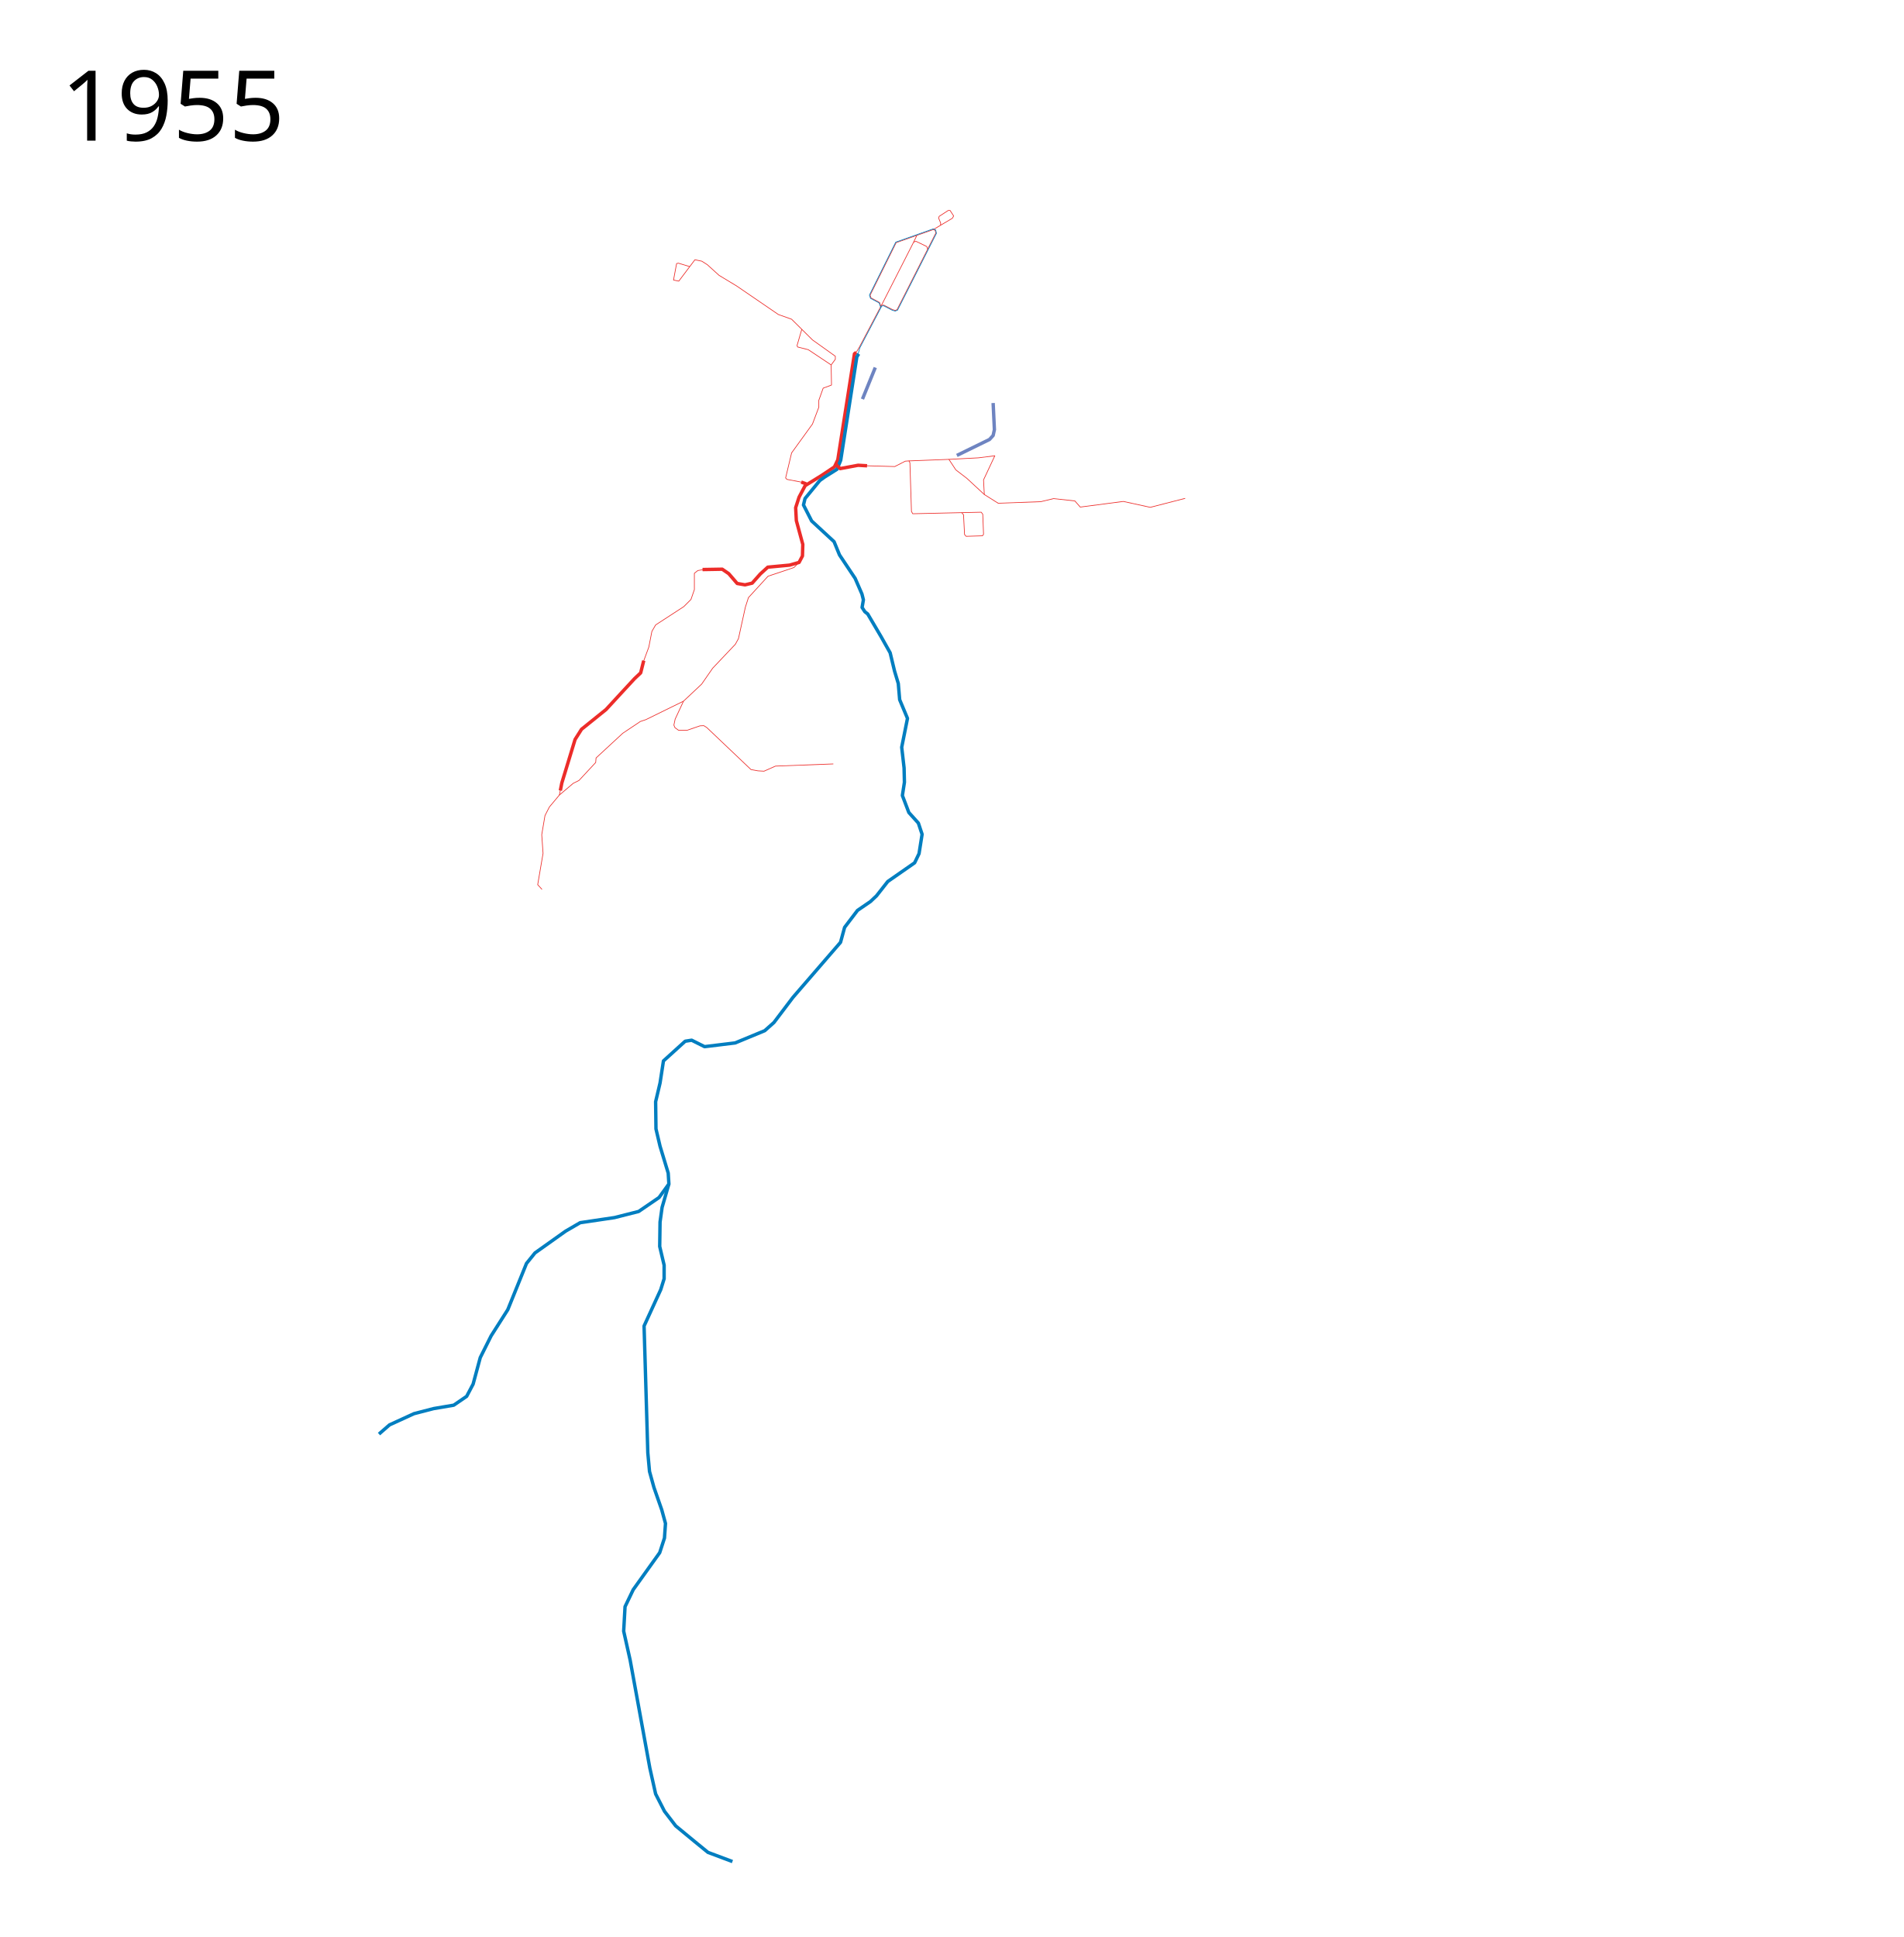
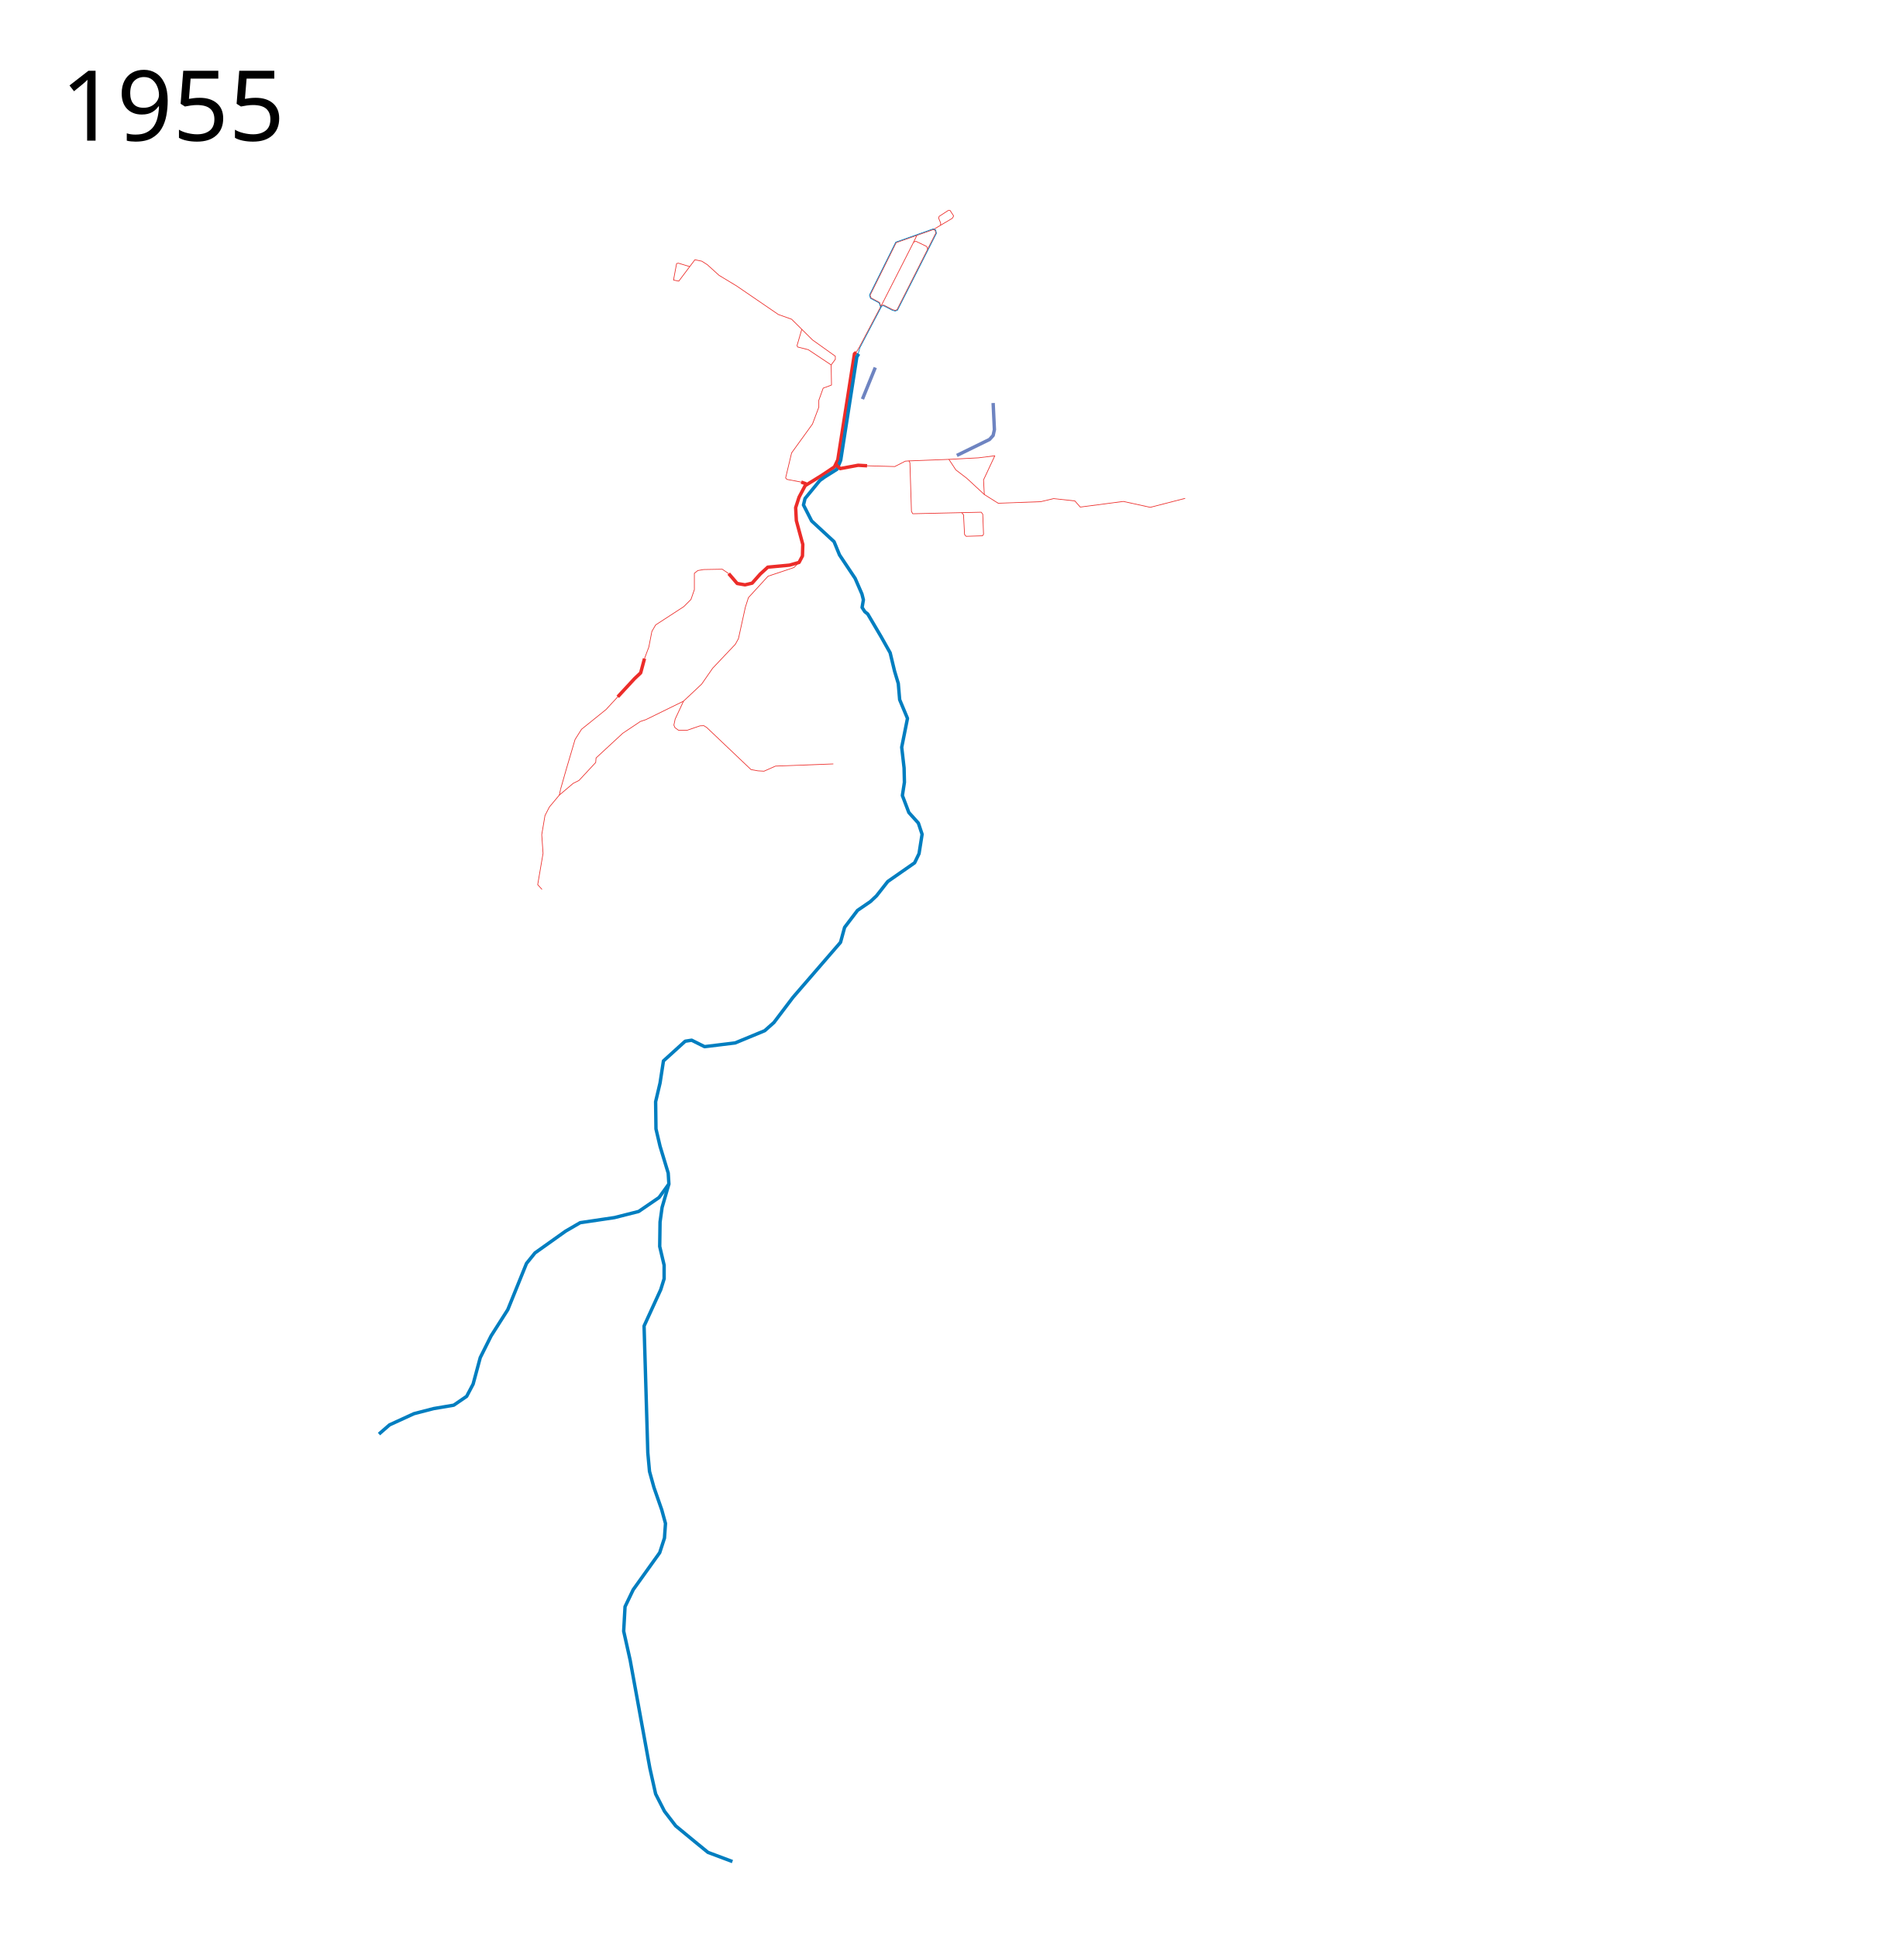
<svg xmlns="http://www.w3.org/2000/svg" height="2850" width="2800">
  <text style="line-height:125%;-inkscape-font-specification:Sans" y="206.961" x="89.453" font-size="144px" font-weight="400" letter-spacing="0" word-spacing="0" font-family="Sans">
    <tspan y="206.961" x="89.453">1955</tspan>
  </text>
  <path d="M1287.632 540.79l-18.869 46.419M1461.006 592.98l1.868 39.226-1.868 8.54-5.337 5.87-48.033 23.483" fill="none" stroke="#6e84c1" stroke-width="5" stroke-linejoin="round" />
-   <path d="M1033.5 838l29-.5 9.5 6.5 12.5 14.5 11.5 2 10.5-2.5 12-13.5 11-10 32-3 14-4 5-9.5.5-17-9.5-35-1-19 5-15.5 9-17L1208 700l19.5-13 5-10.5 24.5-156 2.8-1.972" fill="none" stroke="#ec2c29" stroke-width="5" stroke-linejoin="round" />
+   <path d="M1072 844l12.5 14.5 11.5 2 10.5-2.5 12-13.5 11-10 32-3 14-4 5-9.5.5-17-9.5-35-1-19 5-15.5 9-17L1208 700l19.5-13 5-10.5 24.5-156 2.8-1.972" fill="none" stroke="#ec2c29" stroke-width="5" stroke-linejoin="round" />
  <path d="M557.5 2110l15.5-13.5 36-16.5 29-7.5 29.5-5 19-13 9.5-18 10.5-39 16-32L747 1927l27.5-68 12.5-15.5 45-32 21.5-12.5 50.5-7.5 35.5-9 30-20.5 14.5-20-1-16-12-39.5-6-25.5-.5-40 6.5-27.5 5-32.5 32-29 9.5-1.5 19 9.5 45-5.5 43.5-18 13.5-12 28-37 70-81 6-22 19-25 19-13 9-8.5 16.5-21 39.5-27.5 6.5-13.5 4.5-28.5-5.5-16.5-14-15.5-9.5-25 3-19.5-.5-21-3.5-30.5 5-25 3.5-17.5-11.5-27.5-2.03-23.818L1316 987.5l-6.5-27-13.5-24-19.522-33.142-4.242-3.358-4.009-6.222 1.91-11.233L1268 874l-10-23-23-34.5-8-19.5-33-30.5-12-23.5 2.274-9.49 21.718-26.459L1213 702l18.25-11.5 5.5-13.25L1260.5 525l2.77-4.337" fill="none" stroke="#017ec0" stroke-width="5" stroke-linejoin="round" />
-   <path d="M947 972l-4.5 18-9 8.5-18.5 20-23.5 25.5-36 29-9.5 15-19.5 64-2.18 11.132" fill="none" stroke="#ec2c29" stroke-width="5" stroke-linejoin="round" />
+   <path d="M948.132 968.98L942.5 990l-9 8.5-18.5 20-6.195 6.722" fill="none" stroke="#ec2c29" stroke-width="5" stroke-linejoin="round" />
  <path d="M1077.5 2739l-36-13.5-19-15.5-28.5-23.5-16.5-21.5-13-25.5-8.5-38-29-159-9.5-42.5 2-36 12-25 39-54.5 7-21.5 1.5-21.5-5.5-20-11.5-33-6.5-23.5-2.5-27.5-5.5-186.5 24.5-53.5 5-16v-20l-6.5-27.5.5-36 3-21.5 10-34.5" fill="none" stroke="#017ec0" stroke-width="5" stroke-linejoin="round" />
-   <path d="M1035 838l-8.5 1.5-5 4v24l-5 14.5-10.5 10.5-41.5 27-5.5 9.5-4.5 23-8.5 23" fill="none" stroke="#ec2c29" stroke-width="1px" stroke-linejoin="round" />
+   <path d="M1072 844l-9.5-6.5-27.5.5-8.5 1.5-5 4v24l-5 14.5-10.5 10.5-41.5 27-5.5 9.5-4.5 23-6.368 16.98L942.5 990l-9 8.5-42 45.5-36 29-9.5 15-13.303 45.003-8.065 28.337" fill="none" stroke="#ec2c29" stroke-width="1px" stroke-linejoin="round" />
  <path d="M824.632 1161.34l-1.761 8.472-14.669 17.532-6.469 12.615-4.772 28.146 1.927 27.475-7.88 46.084 6.341 7.008" fill="none" stroke="#ec2c29" stroke-linejoin="round" />
  <path d="M1229.138 682.687l6.793 6.793 26.417-4.906 13.208.754" fill="none" stroke="#ec2c29" stroke-width="5" stroke-linejoin="round" />
  <path d="M1275.556 685.328l40.758 1.132 15.472-7.925 5.284-.377 1.51 2.642 2.264 71.703 1.886 3.396 100.762-2.264 2.264 3.019 1.132 29.436-1.51 2.264-24.152.755-2.264-2.642-1.51-29.058-2.641-3.02" fill="none" stroke="#ec2c29" stroke-width="1px" stroke-linejoin="round" />
  <path d="M1337.07 678.158l58.872-2.264 10.189 15.472 16.227 12.454 25.662 23.775 20.38 12.831 62.645-2.264 18.869-4.529 31.323 3.397 7.925 9.057 63.4-8.302 39.626 8.68 51.324-13.209" fill="none" stroke="#ec2c29" stroke-width="1px" stroke-linejoin="round" />
  <path d="M1186.15 711.994l-7.472-2.668" fill="none" stroke="#ec2c29" stroke-width="5" stroke-linejoin="round" />
  <path d="M1178.678 709.326l-21.08-4.003-1.869-2.135 8.806-36.825 30.688-42.43 9.34-24.816v-10.14l6.404-17.88 12.275-4.536-.533-29.62 6.137-8.273v-4.536l-33.623-24.017-30.688-30.42-19.48-6.939-61.642-42.162-25.618-15.478-17.345-15.744-8.006-5.07-10.14-2.135-23.75 31.489-7.738-1.601 4.536-24.284 2.669-.534 16.811 5.07" fill="none" stroke="#ec2c29" stroke-width="1px" stroke-linejoin="round" />
  <path d="M1179.479 484.638l-6.938 23.75.8 2.134 15.744 4.003 33.624 22.416M1175.5 827.5l-7.496 7.512-38.16 12.81-28.82 31.488-4.536 14.143-10.14 46.165-4.536 8.272-33.357 35.224-16.278 23.483-26.685 25.084-12.275 26.418-1.868 8.807 1.601 3.735 5.07 3.736h13.076l18.68-6.404 5.604-.267 4.27 2.669 65.11 61.909 10.141 1.868 9.073.533 16.812-7.471 85.125-3.203" fill="none" stroke="#ec2c29" stroke-width="1px" stroke-linejoin="round" />
  <path d="M1005.492 1031.681l-55.505 27.219-8.005 2.668-25.885 17.346-39.227 36.291-.533 6.672-24.55 26.418-8.54 4.27-20.376 17.247M1364.673 366.69l11.99-23.76-.862-3.986-2.714-1.222-54.755 19.28-38.272 77.29 1.21 3.951 12.72 6.915 1.836 5.79M1344.085 356.17l4.607-9.591M1373.087 337.722l27.95-16.569 1.886-3.396-5.283-8.114h-2.642l-13.397 8.68-.755 2.642 3.02 7.359-.378 3.428" fill="none" stroke="#ec2c29" stroke-width="1px" stroke-linejoin="round" />
  <path d="M1258.733 519.73l5.052-8.182 34.635-65.693 30.179-59.215 15.486-30.47 3.431-1.102 15.823 7.62 1.334 4.002-45.031 88.928-2.402 1.134-4.103-1.112-13.109-6.76-3.802.667" fill="none" stroke="#ec2c29" stroke-width="1px" stroke-linejoin="round" />
  <path d="M1262.336 521.063l2.45-9.048 32.374-61.734 2.668-.467 12.81 6.672 4.269 1.2 3.469-1.334 57.24-113.078-1.202-5.137-3.735-1.334-54.972 19.48-38.693 77.92 1.601 4.804 12.676 6.671 2.401 6.671" fill="none" stroke="#017ec0" stroke-width="1px" stroke-linejoin="round" />
  <path d="M1395.941 675.894l43.4-2.264 24.152-3.02-16.605 35.475 1.132 21.51" fill="none" stroke="#ec2c29" stroke-width="1px" stroke-linejoin="round" />
</svg>
